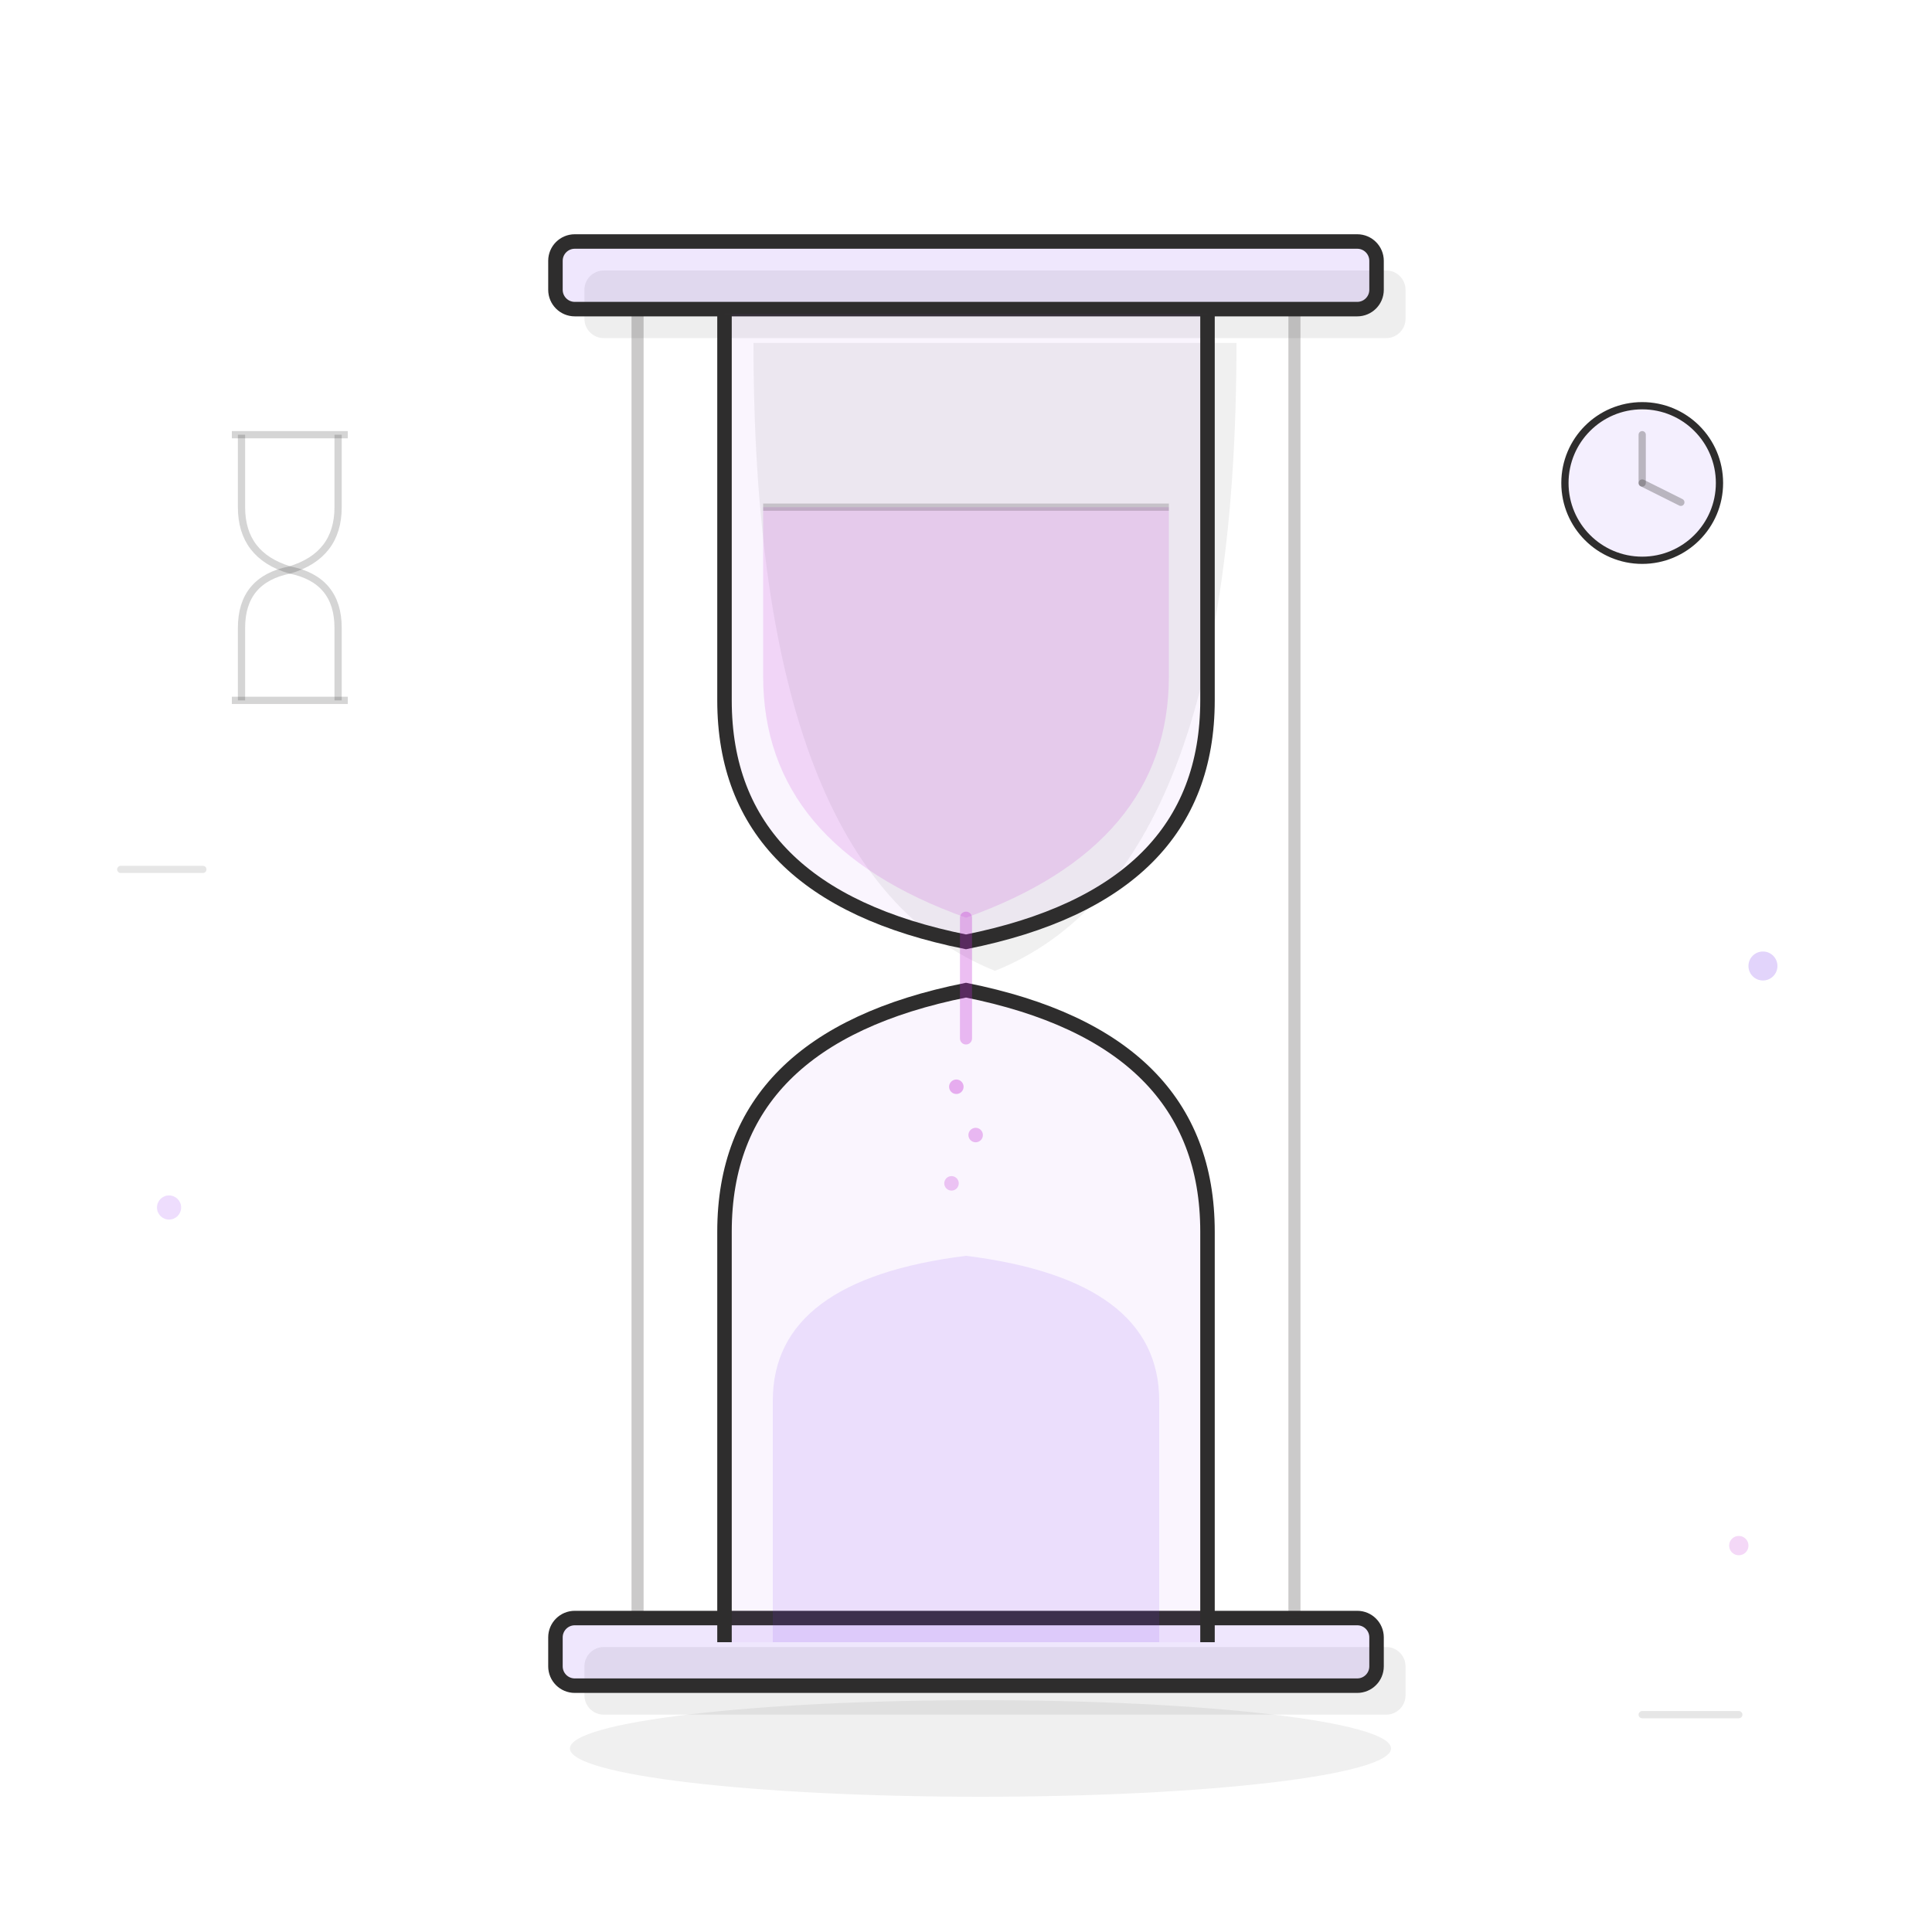
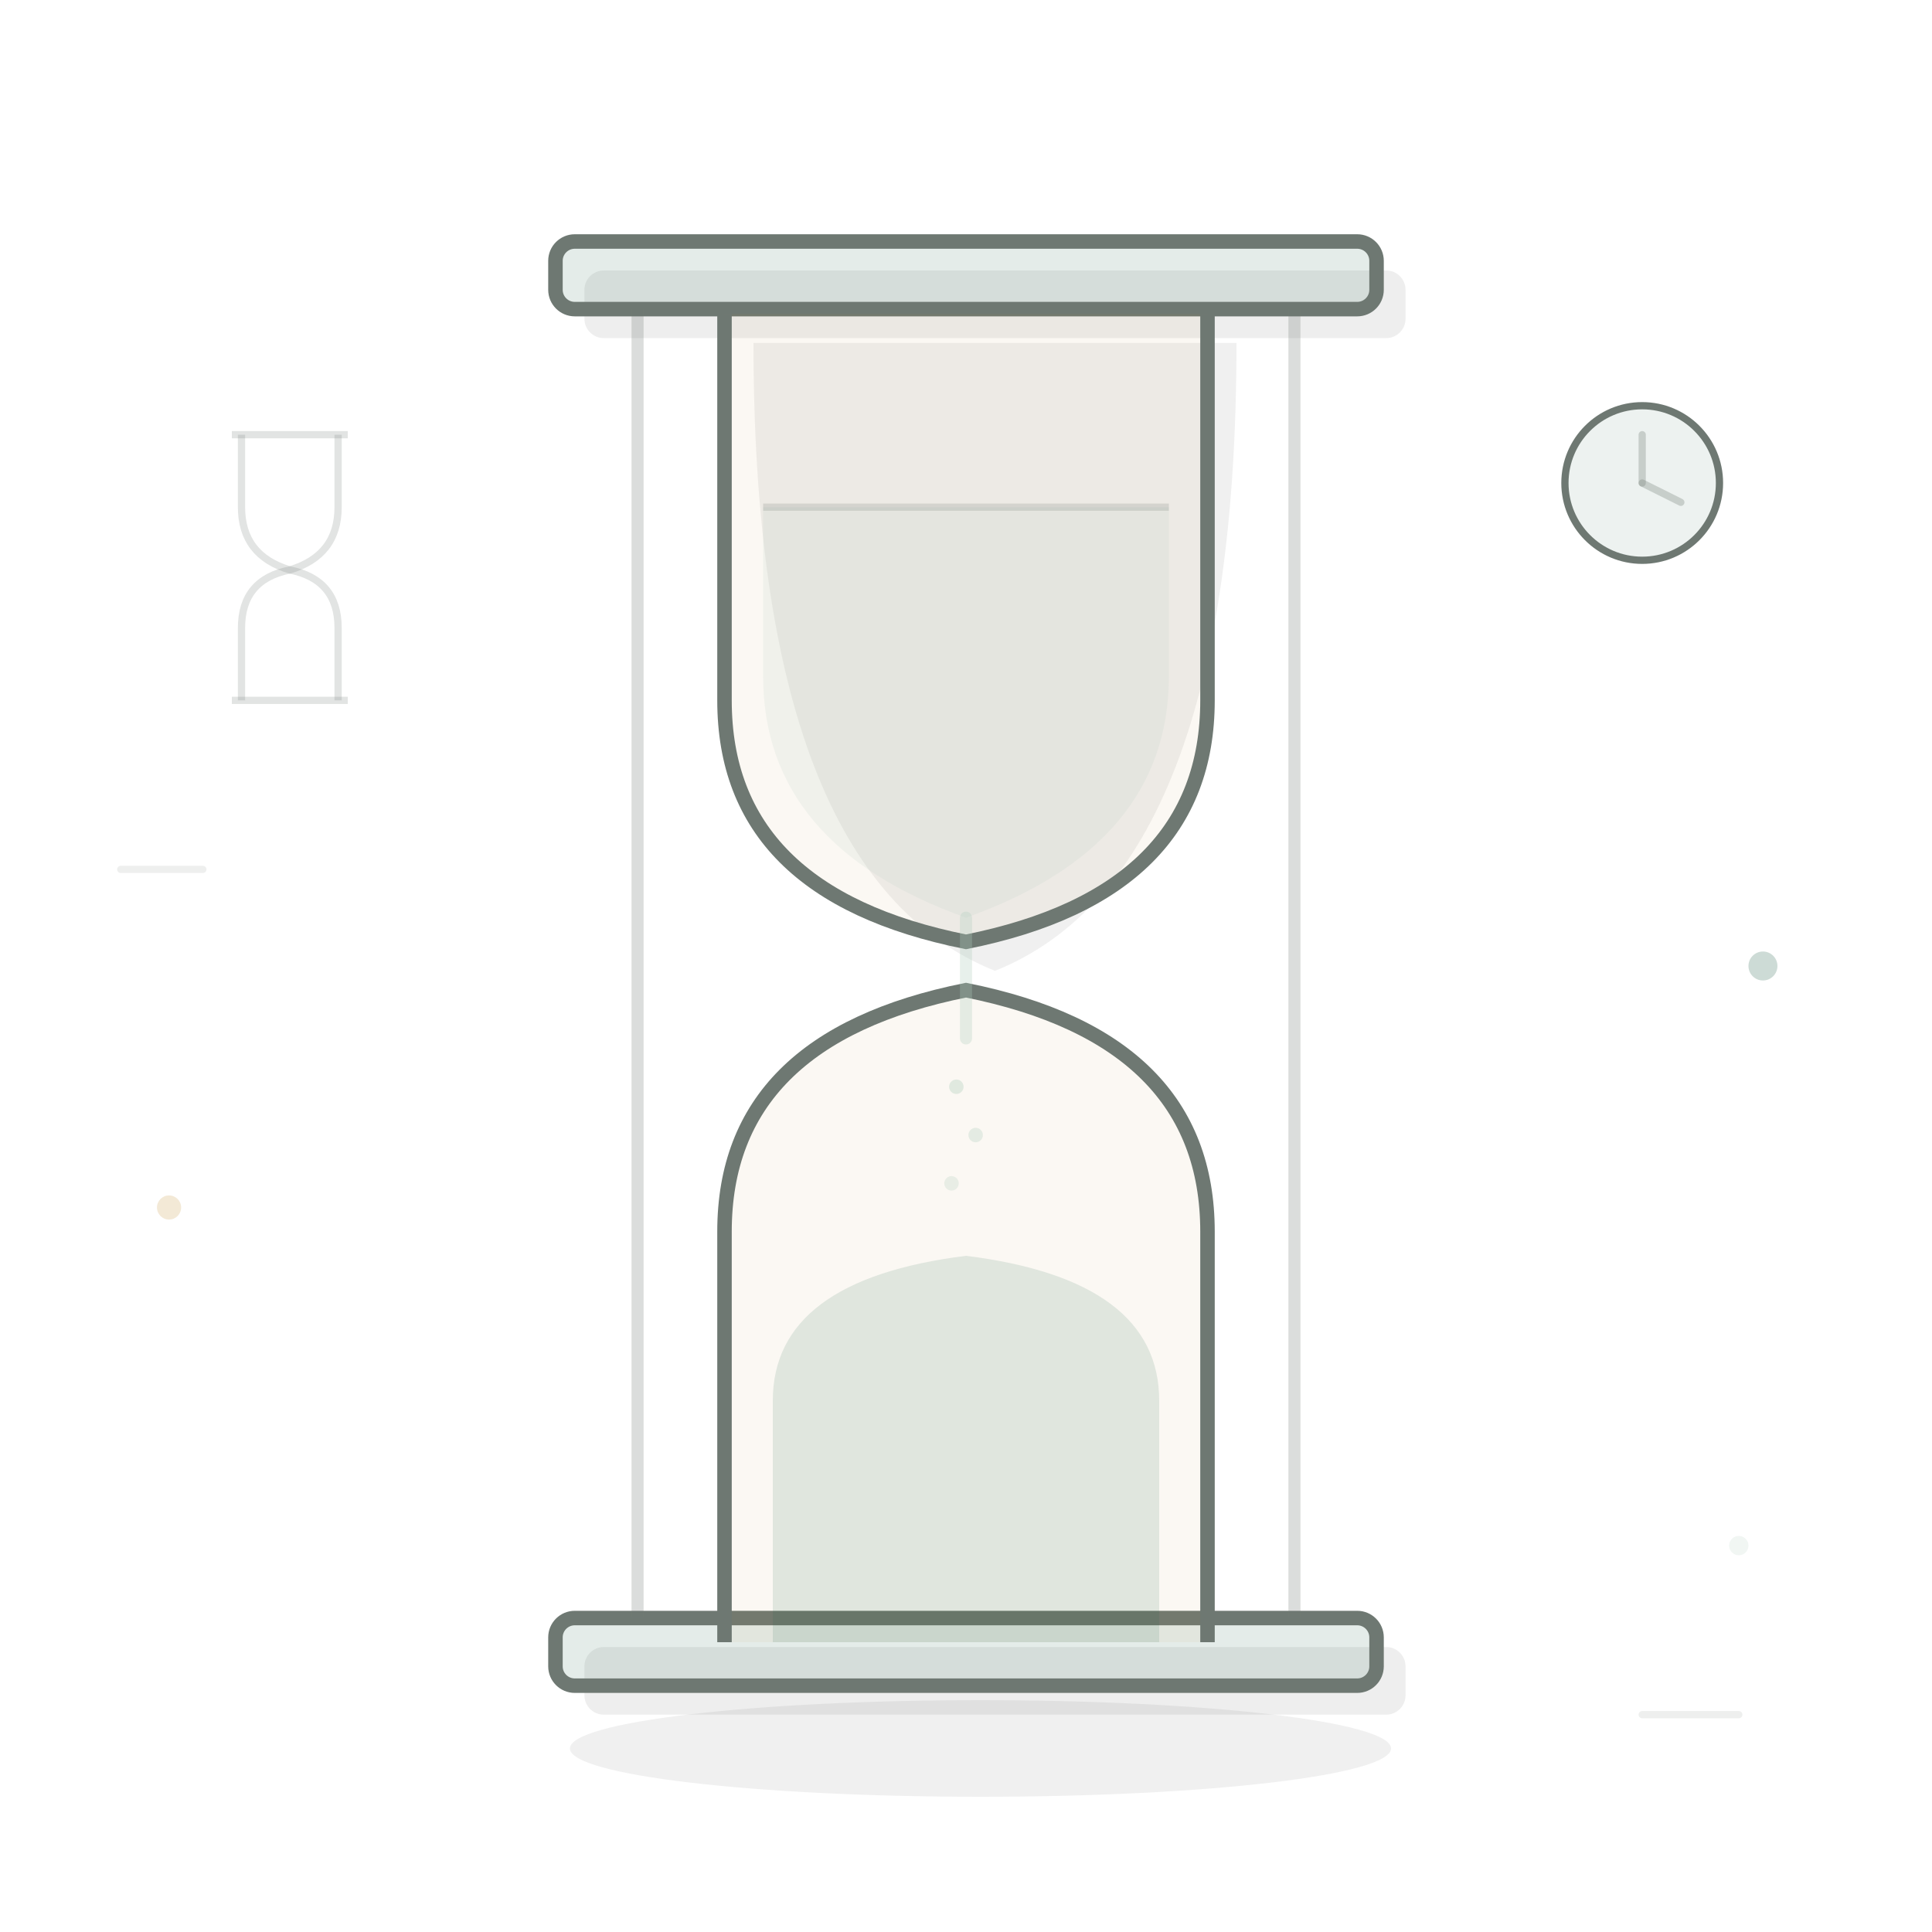
<svg xmlns="http://www.w3.org/2000/svg" viewBox="0 0 400 400" fill="none">
  <ellipse cx="203" cy="362" rx="85" ry="10" fill="#000" opacity="0.06" />
  <rect x="118" y="53" width="170" height="14" rx="4" fill="#000" opacity="0.07" transform="translate(3,3)" />
-   <rect x="115" y="50" width="170" height="14" rx="4" stroke="#2E2D2D" stroke-width="3" fill="#7C3AED" fill-opacity="0.12" />
+   <rect x="115" y="50" width="170" height="14" rx="4" stroke="#6E7872" stroke-width="3" fill="#1D5C43" fill-opacity="0.12" />
  <rect x="118" y="338" width="170" height="14" rx="4" fill="#000" opacity="0.07" transform="translate(3,3)" />
-   <rect x="115" y="335" width="170" height="14" rx="4" stroke="#2E2D2D" stroke-width="3" fill="#7C3AED" fill-opacity="0.12" />
-   <line x1="132" y1="64" x2="132" y2="335" stroke="#2E2D2D" stroke-width="2.5" opacity="0.25" />
-   <line x1="268" y1="64" x2="268" y2="335" stroke="#2E2D2D" stroke-width="2.5" opacity="0.25" />
+   <rect x="115" y="335" width="170" height="14" rx="4" stroke="#6E7872" stroke-width="3" fill="#1D5C43" fill-opacity="0.12" />
+   <line x1="132" y1="64" x2="132" y2="335" stroke="#6E7872" stroke-width="2.5" opacity="0.25" />
+   <line x1="268" y1="64" x2="268" y2="335" stroke="#6E7872" stroke-width="2.5" opacity="0.25" />
  <path d="M153 68 Q153 178 203 198 Q253 178 253 68" fill="#000" opacity="0.06" transform="translate(3,3)" />
-   <path d="M150 65 L150 145 Q150 185 200 195 Q250 185 250 145 L250 65" stroke="#2E2D2D" stroke-width="3" fill="#A855F7" fill-opacity="0.06" />
-   <path d="M150 340 L150 255 Q150 215 200 205 Q250 215 250 255 L250 340" stroke="#2E2D2D" stroke-width="3" fill="#A855F7" fill-opacity="0.06" />
-   <path d="M158 105 L158 140 Q158 175 200 190 Q242 175 242 140 L242 105 Z" fill="#C026D3" fill-opacity="0.15" />
-   <line x1="158" y1="105" x2="242" y2="105" stroke="#2E2D2D" stroke-width="1.5" opacity="0.2" />
-   <line x1="200" y1="190" x2="200" y2="215" stroke="#C026D3" stroke-width="2.5" stroke-linecap="round" opacity="0.3" />
-   <path d="M160 340 L160 290 Q160 265 200 260 Q240 265 240 290 L240 340 Z" fill="#7C3AED" fill-opacity="0.12" />
-   <circle cx="198" cy="225" r="1.5" fill="#C026D3" opacity="0.35" />
-   <circle cx="202" cy="235" r="1.5" fill="#C026D3" opacity="0.3" />
-   <circle cx="197" cy="245" r="1.5" fill="#C026D3" opacity="0.25" />
-   <path d="M50 90 L50 105 Q50 115 60 118 Q70 115 70 105 L70 90" stroke="#2E2D2D" stroke-width="1.5" fill="none" opacity="0.2" />
-   <path d="M50 145 L50 130 Q50 120 60 118 Q70 120 70 130 L70 145" stroke="#2E2D2D" stroke-width="1.5" fill="none" opacity="0.2" />
-   <line x1="48" y1="90" x2="72" y2="90" stroke="#2E2D2D" stroke-width="1.5" opacity="0.2" />
-   <line x1="48" y1="145" x2="72" y2="145" stroke="#2E2D2D" stroke-width="1.5" opacity="0.2" />
-   <circle cx="340" cy="100" r="16" stroke="#2E2D2D" stroke-width="1.5" fill="#7C3AED" fill-opacity="0.08" />
-   <line x1="340" y1="100" x2="340" y2="90" stroke="#2E2D2D" stroke-width="1.5" stroke-linecap="round" opacity="0.3" />
-   <line x1="340" y1="100" x2="348" y2="104" stroke="#2E2D2D" stroke-width="1.5" stroke-linecap="round" opacity="0.3" />
-   <circle cx="365" cy="200" r="3" fill="#7C3AED" opacity="0.22" />
-   <circle cx="35" cy="250" r="2.5" fill="#A855F7" opacity="0.2" />
-   <circle cx="360" cy="320" r="2" fill="#C026D3" opacity="0.18" />
-   <line x1="340" y1="355" x2="360" y2="355" stroke="#2E2D2D" stroke-width="1.5" stroke-linecap="round" opacity="0.12" />
-   <line x1="25" y1="180" x2="42" y2="180" stroke="#2E2D2D" stroke-width="1.5" stroke-linecap="round" opacity="0.12" />
+   <path d="M150 65 L150 145 Q150 185 200 195 Q250 185 250 145 L250 65" stroke="#6E7872" stroke-width="3" fill="#C39033" fill-opacity="0.06" />
+   <path d="M150 340 L150 255 Q150 215 200 205 Q250 215 250 255 L250 340" stroke="#6E7872" stroke-width="3" fill="#C39033" fill-opacity="0.06" />
+   <path d="M158 105 L158 140 Q158 175 200 190 Q242 175 242 140 L242 105 Z" fill="#AFCDBB" fill-opacity="0.15" />
+   <line x1="158" y1="105" x2="242" y2="105" stroke="#6E7872" stroke-width="1.5" opacity="0.2" />
+   <line x1="200" y1="190" x2="200" y2="215" stroke="#AFCDBB" stroke-width="2.5" stroke-linecap="round" opacity="0.3" />
+   <path d="M160 340 L160 290 Q160 265 200 260 Q240 265 240 290 L240 340 Z" fill="#1D5C43" fill-opacity="0.12" />
+   <circle cx="198" cy="225" r="1.5" fill="#AFCDBB" opacity="0.35" />
+   <circle cx="202" cy="235" r="1.5" fill="#AFCDBB" opacity="0.3" />
+   <circle cx="197" cy="245" r="1.5" fill="#AFCDBB" opacity="0.25" />
+   <path d="M50 90 L50 105 Q50 115 60 118 Q70 115 70 105 L70 90" stroke="#6E7872" stroke-width="1.5" fill="none" opacity="0.2" />
+   <path d="M50 145 L50 130 Q50 120 60 118 Q70 120 70 130 L70 145" stroke="#6E7872" stroke-width="1.5" fill="none" opacity="0.2" />
+   <line x1="48" y1="90" x2="72" y2="90" stroke="#6E7872" stroke-width="1.5" opacity="0.2" />
+   <line x1="48" y1="145" x2="72" y2="145" stroke="#6E7872" stroke-width="1.5" opacity="0.2" />
+   <circle cx="340" cy="100" r="16" stroke="#6E7872" stroke-width="1.5" fill="#1D5C43" fill-opacity="0.08" />
+   <line x1="340" y1="100" x2="340" y2="90" stroke="#6E7872" stroke-width="1.5" stroke-linecap="round" opacity="0.3" />
+   <line x1="340" y1="100" x2="348" y2="104" stroke="#6E7872" stroke-width="1.5" stroke-linecap="round" opacity="0.3" />
+   <circle cx="365" cy="200" r="3" fill="#1D5C43" opacity="0.22" />
+   <circle cx="35" cy="250" r="2.5" fill="#C39033" opacity="0.2" />
+   <circle cx="360" cy="320" r="2" fill="#AFCDBB" opacity="0.18" />
+   <line x1="340" y1="355" x2="360" y2="355" stroke="#6E7872" stroke-width="1.5" stroke-linecap="round" opacity="0.12" />
+   <line x1="25" y1="180" x2="42" y2="180" stroke="#6E7872" stroke-width="1.5" stroke-linecap="round" opacity="0.12" />
</svg>
